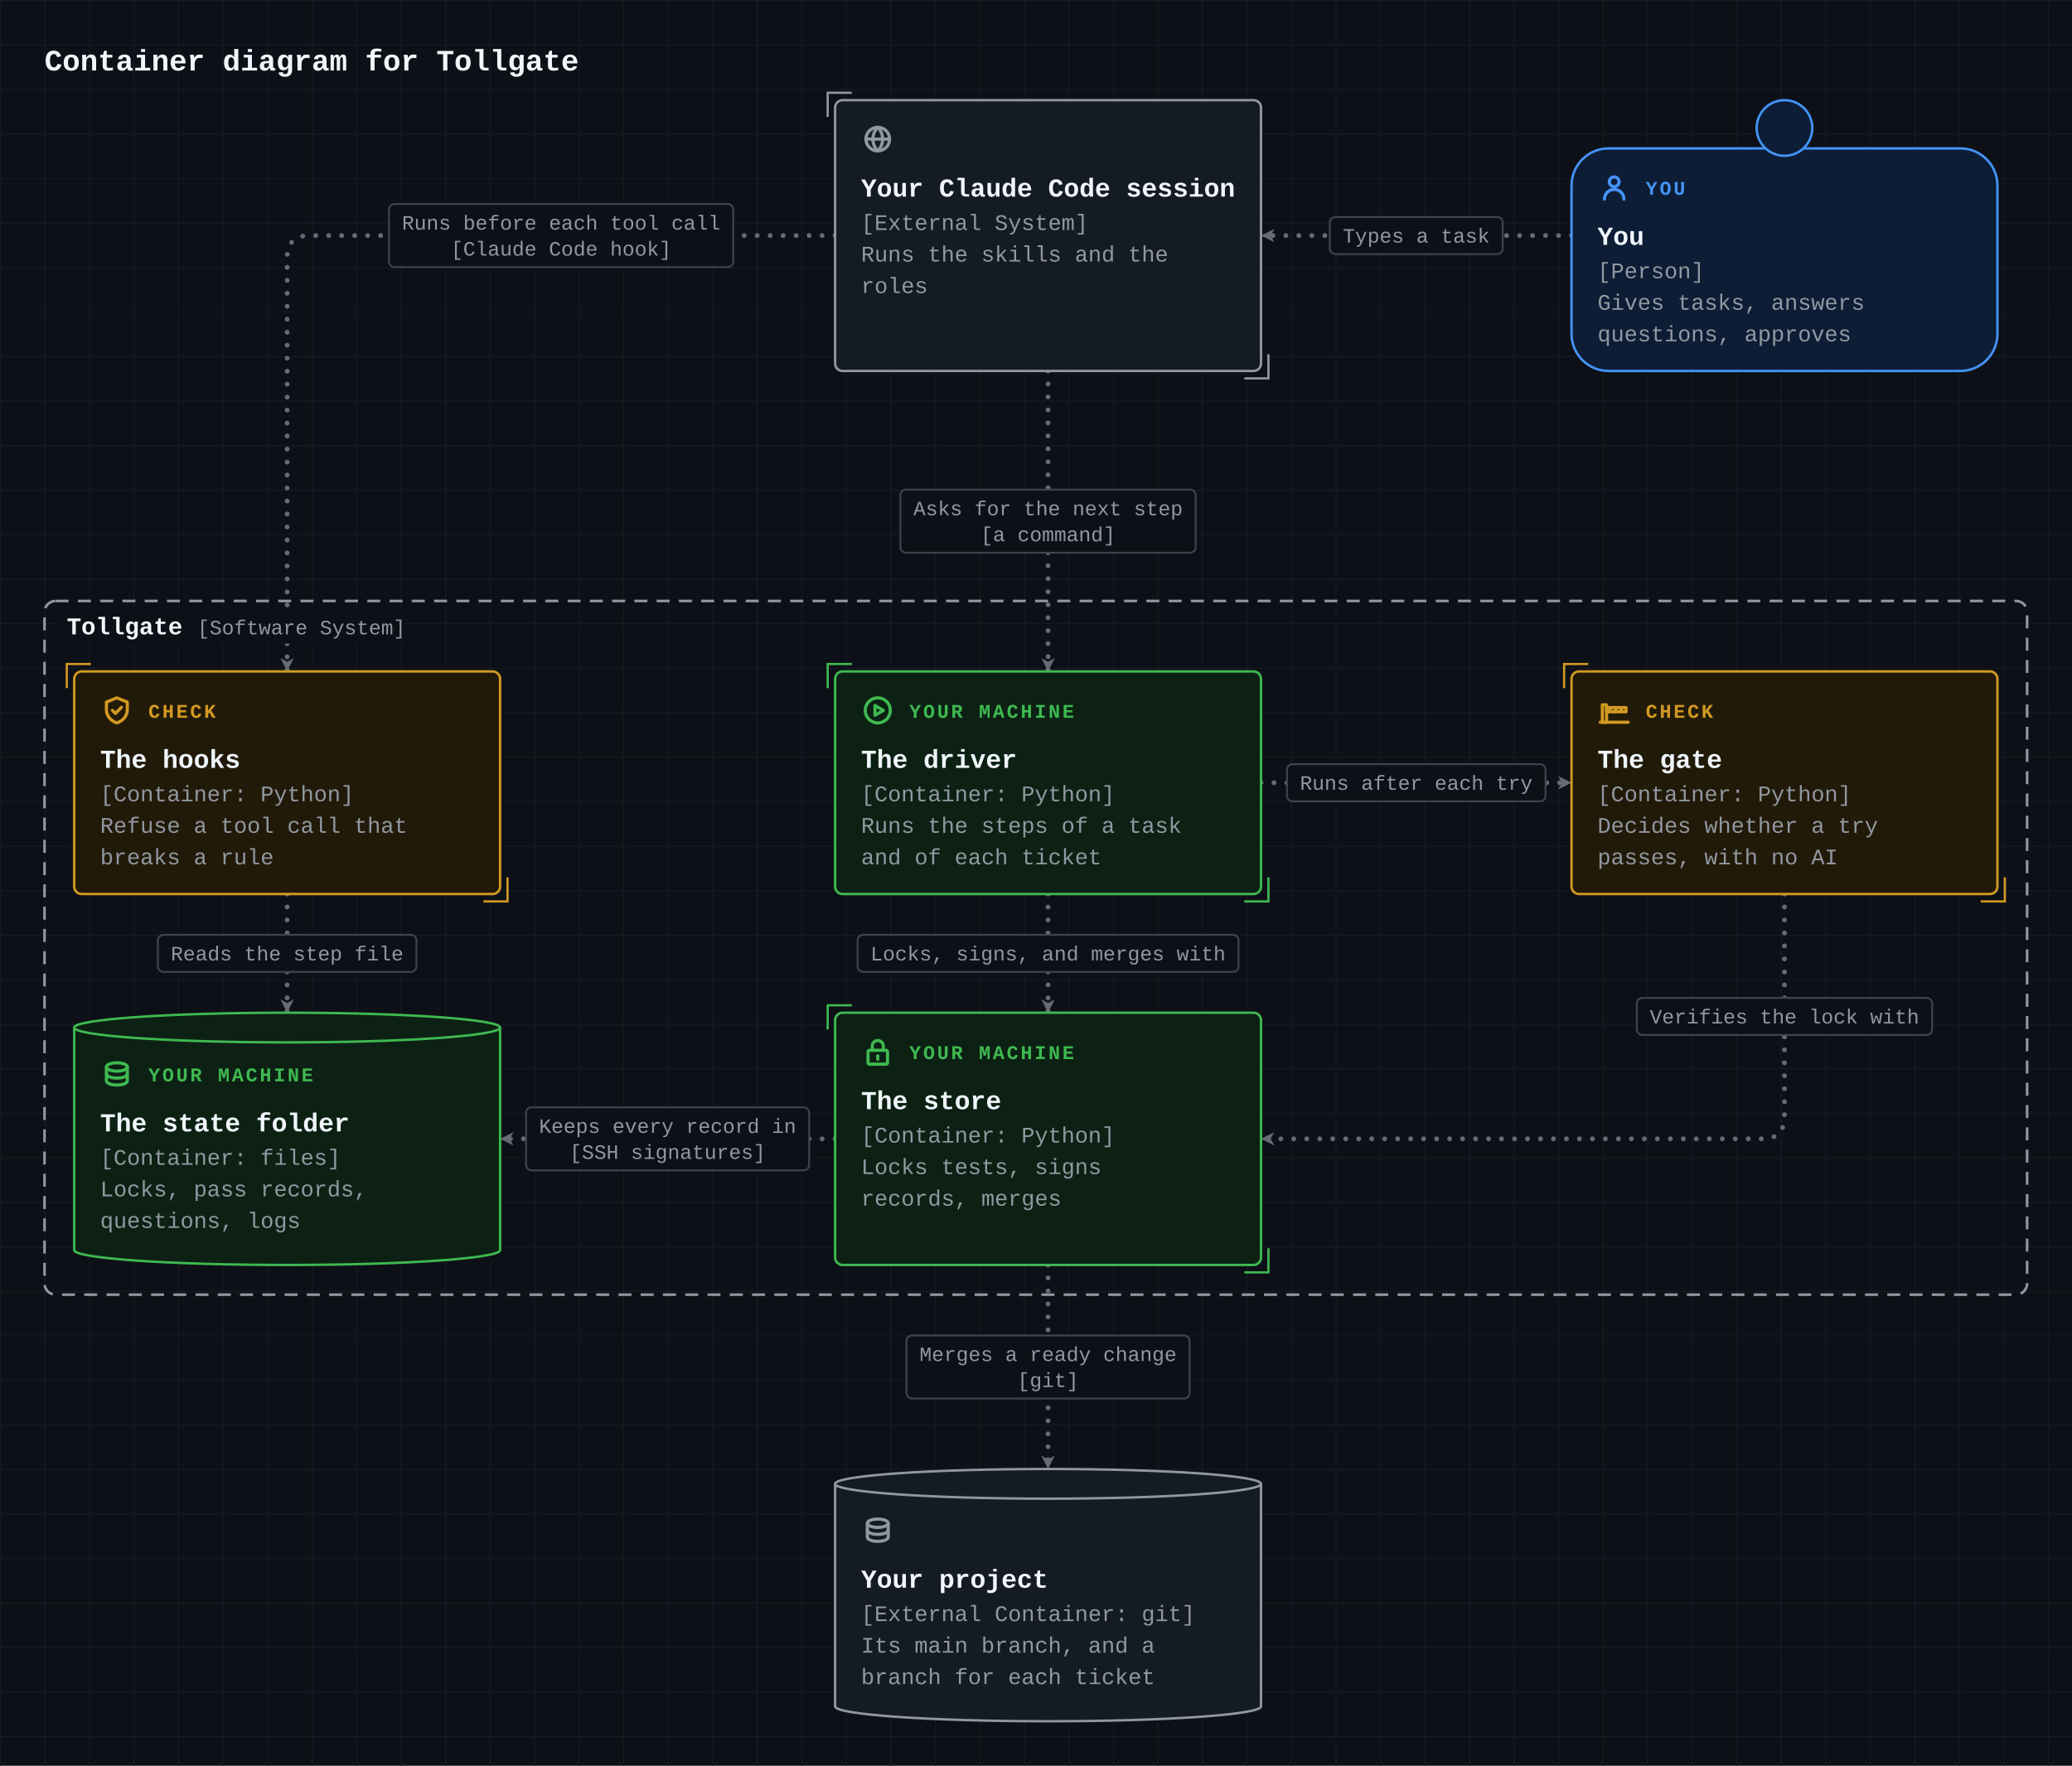
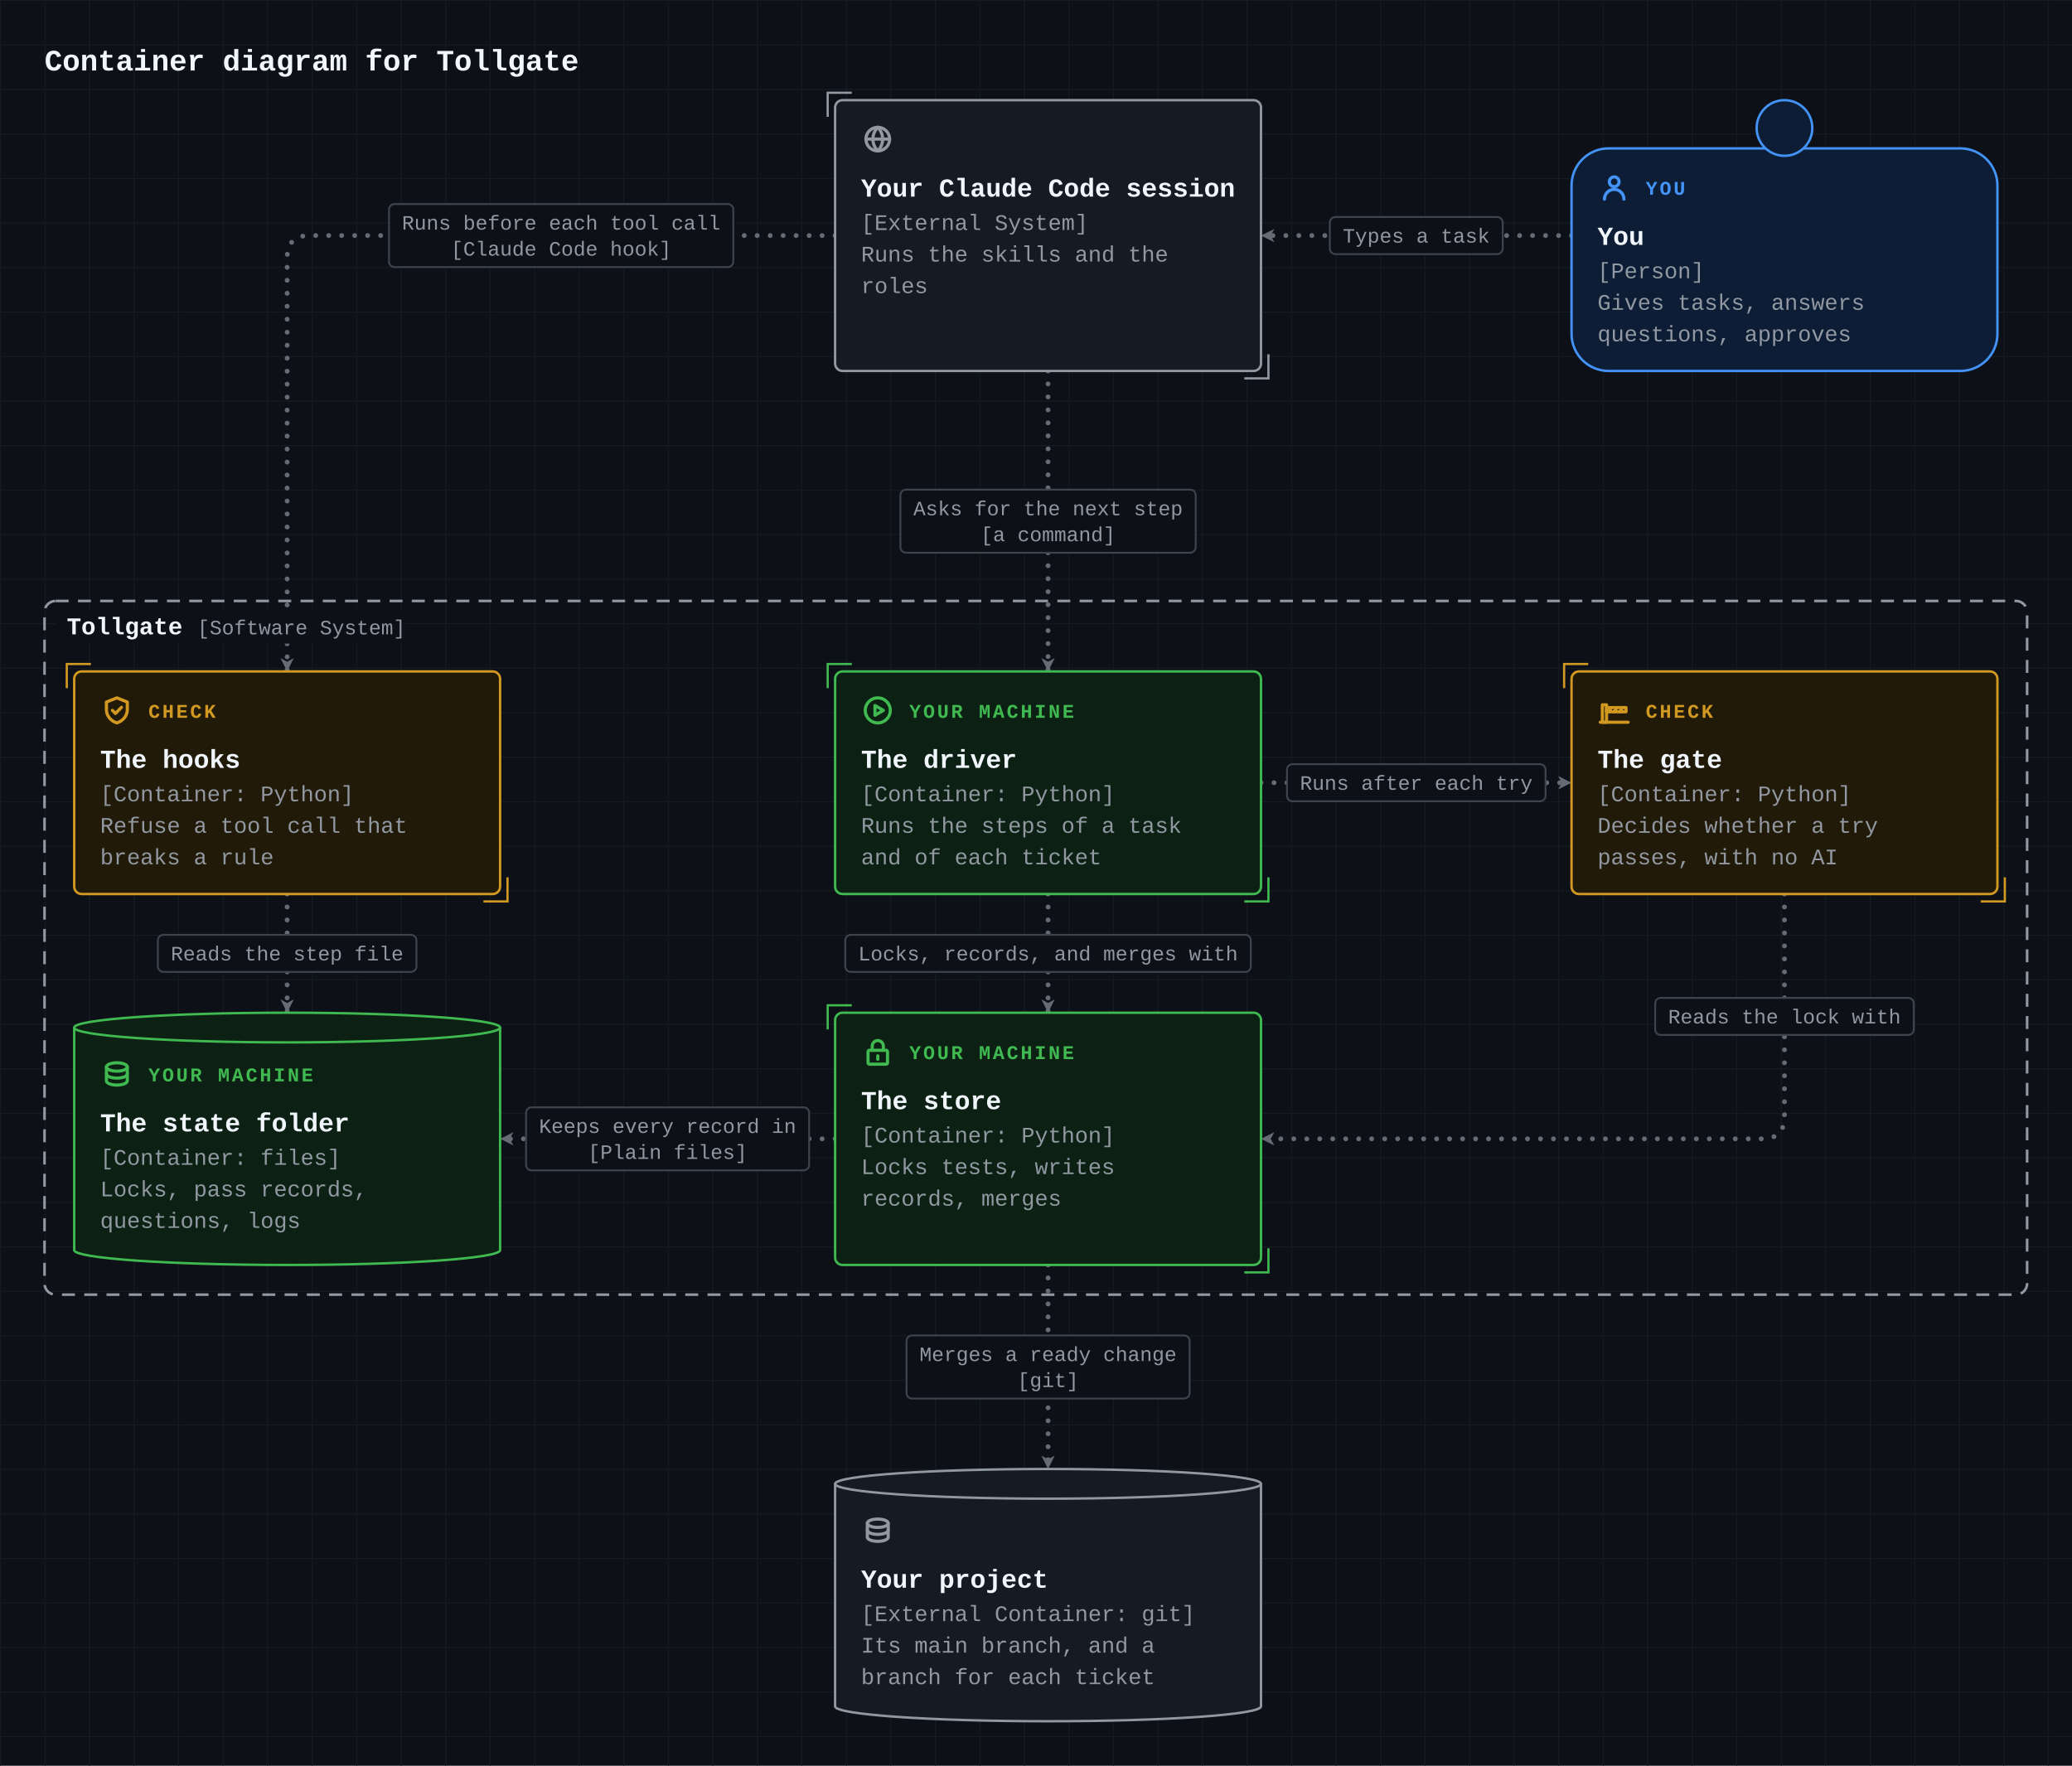
<svg xmlns="http://www.w3.org/2000/svg" viewBox="-40 -54 1117 952" width="1117" height="952" role="img" aria-labelledby="title desc" font-family="ui-monospace, SFMono-Regular, 'JetBrains Mono', 'Cascadia Mono', Menlo, Consolas, 'Liberation Mono', monospace">
  <defs>
    <marker id="arrow-plain" viewBox="0 0 10 10" refX="9" refY="5" markerWidth="9" markerHeight="9" markerUnits="userSpaceOnUse" orient="auto-start-reverse">
      <path d="M1,1 L9,5 L1,9 L3.2,5 z" fill="#656c76" />
    </marker>
    <marker id="arrow-fail" viewBox="0 0 10 10" refX="9" refY="5" markerWidth="9" markerHeight="9" markerUnits="userSpaceOnUse" orient="auto-start-reverse">
      <path d="M1,1 L9,5 L1,9 L3.2,5 z" fill="#f85149" />
    </marker>
    <marker id="arrow-pass" viewBox="0 0 10 10" refX="9" refY="5" markerWidth="9" markerHeight="9" markerUnits="userSpaceOnUse" orient="auto-start-reverse">
      <path d="M1,1 L9,5 L1,9 L3.2,5 z" fill="#3fb950" />
    </marker>
    <pattern id="grid" x="-40" y="-54" width="24" height="24" patternUnits="userSpaceOnUse">
      <path d="M24 0H0V24" fill="none" stroke="#161b22" stroke-width="1" />
    </pattern>
  </defs>
  <style>.main{stroke-width:2.6;stroke-dasharray:0 7;animation:flow 0.8s linear infinite}.side{stroke-width:1.6;stroke-dasharray:6 5;animation:side 1.6s linear infinite}@keyframes flow{to{stroke-dashoffset:-7}}@keyframes side{to{stroke-dashoffset:-11}}@media (prefers-reduced-motion:reduce){.main,.side{animation:none}.ticket{display:none}}</style>
  <rect x="-40" y="-54" width="1117" height="952" fill="#0d1117" />
  <rect x="-40" y="-54" width="1117" height="952" fill="url(#grid)" />
  <g class="boundary">
    <rect x="-16.0" y="270.0" width="1068.8" height="374.0" rx="6" fill="none" stroke="#9198a1" stroke-width="1.4" stroke-dasharray="7 5" />
  </g>
  <path class="main" d="M807.2,73.0 L639.8,73.0" fill="none" stroke="#656c76" stroke-linecap="round" stroke-linejoin="round" marker-end="url(#arrow-plain)" />
  <path class="main" d="M410.2,73.0 L126.8,73.0 Q114.8,73.0 114.8,85.0 L114.8,308.0" fill="none" stroke="#656c76" stroke-linecap="round" stroke-linejoin="round" marker-end="url(#arrow-plain)" />
  <path class="main" d="M525.0,146.0 L525.0,308.0" fill="none" stroke="#656c76" stroke-linecap="round" stroke-linejoin="round" marker-end="url(#arrow-plain)" />
  <path class="main" d="M639.8,368.0 L807.2,368.0" fill="none" stroke="#656c76" stroke-linecap="round" stroke-linejoin="round" marker-end="url(#arrow-plain)" />
  <path class="main" d="M525.0,428.0 L525.0,492.0" fill="none" stroke="#656c76" stroke-linecap="round" stroke-linejoin="round" marker-end="url(#arrow-plain)" />
  <path class="main" d="M922.0,428.0 L922.0,548.0 Q922.0,560.0 910.0,560.0 L639.8,560.0" fill="none" stroke="#656c76" stroke-linecap="round" stroke-linejoin="round" marker-end="url(#arrow-plain)" />
  <path class="main" d="M410.2,560.0 L229.6,560.0" fill="none" stroke="#656c76" stroke-linecap="round" stroke-linejoin="round" marker-end="url(#arrow-plain)" />
  <path class="main" d="M114.8,428.0 L114.8,492.0" fill="none" stroke="#656c76" stroke-linecap="round" stroke-linejoin="round" marker-end="url(#arrow-plain)" />
  <path class="main" d="M525.0,628.0 L525.0,738.0" fill="none" stroke="#656c76" stroke-linecap="round" stroke-linejoin="round" marker-end="url(#arrow-plain)" />
  <g class="boundary-label">
    <rect x="-10.0" y="274.0" width="188.6" height="19" fill="#0d1117" />
    <text x="-4.0" y="288.0" font-size="13" font-weight="700" fill="#f0f6fc">Tollgate</text>
    <text x="66.4" y="288.0" font-size="11" fill="#9198a1">[Software System]</text>
  </g>
  <g class="person">
    <rect x="807.2" y="26.0" width="229.6" height="120.0" rx="20" fill="#0d1d35" stroke="#4493f8" stroke-width="1.3" stroke-linejoin="round" />
    <circle cx="922.0" cy="15.0" r="15" fill="#0d1d35" stroke="#4493f8" stroke-width="1.3" stroke-linejoin="round" />
    <g transform="translate(821.2,38.0) scale(0.75)" fill="none" stroke="#4493f8" stroke-width="2.27" stroke-linecap="round" stroke-linejoin="round">
      <path d="M12 4.5a3.5 3.5 0 1 0 0 7a3.5 3.5 0 1 0 0-7z" />
      <path d="M5 20.5c0-3.9 3.1-7 7-7s7 3.1 7 7" />
    </g>
    <text x="847.2" y="51.0" font-size="10.5" font-weight="700" letter-spacing="1.2" fill="#4493f8">YOU</text>
    <text x="821.2" y="78.0" font-size="14" font-weight="700" fill="#f0f6fc">You</text>
    <text x="821.2" y="96.0" font-size="12" fill="#9198a1">[Person]</text>
    <text x="821.2" y="113.0" font-size="12" fill="#9198a1">Gives tasks, answers</text>
    <text x="821.2" y="130.0" font-size="12" fill="#9198a1">questions, approves</text>
  </g>
  <g class="step">
    <rect x="410.2" y="0.0" width="229.6" height="146.0" rx="4" fill="#151b23" stroke="#9198a1" stroke-width="1.3" stroke-linejoin="round" />
    <path d="M419.2,-4.0 H406.2 V9.0" fill="none" stroke="#9198a1" stroke-width="1.2" />
    <path d="M630.8,150.0 H643.8 V137.0" fill="none" stroke="#9198a1" stroke-width="1.2" />
    <g transform="translate(424.2,12.0) scale(0.75)" fill="none" stroke="#9198a1" stroke-width="2.27" stroke-linecap="round" stroke-linejoin="round">
      <path d="M12 3.5a8.5 8.5 0 1 0 0 17a8.5 8.5 0 1 0 0-17z" />
      <path d="M3.5 12h17" />
      <path d="M12 3.5c2.4 2.5 3.5 5.5 3.5 8.5s-1.1 6-3.5 8.5c-2.4-2.5-3.5-5.5-3.5-8.5s1.1-6 3.5-8.5z" />
    </g>
    <text x="424.2" y="52.0" font-size="14" font-weight="700" fill="#f0f6fc">Your Claude Code session</text>
    <text x="424.2" y="70.0" font-size="12" fill="#9198a1">[External System]</text>
    <text x="424.2" y="87.0" font-size="12" fill="#9198a1">Runs the skills and the</text>
    <text x="424.2" y="104.0" font-size="12" fill="#9198a1">roles</text>
  </g>
  <g class="step">
    <rect x="0.0" y="308.0" width="229.6" height="120.0" rx="4" fill="#221a08" stroke="#d29922" stroke-width="1.3" stroke-linejoin="round" />
    <path d="M9.0,304.0 H-4.0 V317.0" fill="none" stroke="#d29922" stroke-width="1.2" />
    <path d="M220.6,432.0 H233.6 V419.0" fill="none" stroke="#d29922" stroke-width="1.2" />
    <g transform="translate(14.0,320.0) scale(0.75)" fill="none" stroke="#d29922" stroke-width="2.27" stroke-linecap="round" stroke-linejoin="round">
      <path d="M12 3l7.5 3v5.5c0 4.4-3.2 8.2-7.5 9.5c-4.3-1.3-7.5-5.1-7.5-9.5V6z" />
      <path d="M8.8 12l2.2 2.2l4.3-4.4" />
    </g>
    <text x="40.0" y="333.0" font-size="10.5" font-weight="700" letter-spacing="1.2" fill="#d29922">CHECK</text>
    <text x="14.0" y="360.0" font-size="14" font-weight="700" fill="#f0f6fc">The hooks</text>
    <text x="14.0" y="378.0" font-size="12" fill="#9198a1">[Container: Python]</text>
    <text x="14.0" y="395.0" font-size="12" fill="#9198a1">Refuse a tool call that</text>
    <text x="14.0" y="412.0" font-size="12" fill="#9198a1">breaks a rule</text>
  </g>
  <g class="step">
    <rect x="410.2" y="308.0" width="229.6" height="120.0" rx="4" fill="#0c2114" stroke="#3fb950" stroke-width="1.3" stroke-linejoin="round" />
    <path d="M419.2,304.0 H406.2 V317.0" fill="none" stroke="#3fb950" stroke-width="1.2" />
    <path d="M630.8,432.0 H643.8 V419.0" fill="none" stroke="#3fb950" stroke-width="1.2" />
    <g transform="translate(424.2,320.0) scale(0.75)" fill="none" stroke="#3fb950" stroke-width="2.27" stroke-linecap="round" stroke-linejoin="round">
      <path d="M12 3a9 9 0 1 0 0 18a9 9 0 1 0 0-18z" />
      <path d="M10 8.5v7l6-3.5z" />
    </g>
    <text x="450.2" y="333.0" font-size="10.5" font-weight="700" letter-spacing="1.2" fill="#3fb950">YOUR MACHINE</text>
    <text x="424.2" y="360.0" font-size="14" font-weight="700" fill="#f0f6fc">The driver</text>
    <text x="424.2" y="378.0" font-size="12" fill="#9198a1">[Container: Python]</text>
    <text x="424.2" y="395.0" font-size="12" fill="#9198a1">Runs the steps of a task</text>
    <text x="424.2" y="412.0" font-size="12" fill="#9198a1">and of each ticket</text>
  </g>
  <g class="step">
    <rect x="807.2" y="308.0" width="229.6" height="120.0" rx="4" fill="#221a08" stroke="#d29922" stroke-width="1.3" stroke-linejoin="round" />
    <path d="M816.2,304.0 H803.2 V317.0" fill="none" stroke="#d29922" stroke-width="1.2" />
    <path d="M1027.8,432.0 H1040.8 V419.0" fill="none" stroke="#d29922" stroke-width="1.2" />
    <g transform="translate(821.2,320.0) scale(0.75)" fill="none" stroke="#d29922" stroke-width="2.27" stroke-linecap="round" stroke-linejoin="round">
      <path d="M3.5 8h3v12.5h-3z" />
      <path d="M6.5 10h14v3h-14z" />
      <path d="M10 10l-2 3M14 10l-2 3M18 10l-2 3" />
      <path d="M2 20.5h20" />
    </g>
    <text x="847.2" y="333.0" font-size="10.5" font-weight="700" letter-spacing="1.2" fill="#d29922">CHECK</text>
    <text x="821.2" y="360.0" font-size="14" font-weight="700" fill="#f0f6fc">The gate</text>
    <text x="821.2" y="378.0" font-size="12" fill="#9198a1">[Container: Python]</text>
    <text x="821.2" y="395.0" font-size="12" fill="#9198a1">Decides whether a try</text>
    <text x="821.2" y="412.0" font-size="12" fill="#9198a1">passes, with no AI</text>
  </g>
  <g class="data">
    <path d="M0.0,500.0 A114.8,8 0 0 1 229.6,500.0 V620.0 A114.8,8 0 0 1 0.0,620.0 Z" fill="#0c2114" stroke="#3fb950" stroke-width="1.3" stroke-linejoin="round" />
    <path d="M0.0,500.0 A114.8,8 0 0 0 229.6,500.0" fill="none" stroke="#3fb950" stroke-width="1.3" />
    <g transform="translate(14.0,516.0) scale(0.75)" fill="none" stroke="#3fb950" stroke-width="2.27" stroke-linecap="round" stroke-linejoin="round">
      <path d="M12 4c4.1 0 7.5 1.3 7.5 3s-3.4 3-7.5 3s-7.5-1.3-7.5-3s3.4-3 7.5-3z" />
      <path d="M4.5 7v10c0 1.7 3.4 3 7.5 3s7.5-1.3 7.5-3V7" />
      <path d="M4.5 12c0 1.7 3.4 3 7.5 3s7.5-1.3 7.5-3" />
    </g>
    <text x="40.0" y="529.0" font-size="10.5" font-weight="700" letter-spacing="1.2" fill="#3fb950">YOUR MACHINE</text>
    <text x="14.0" y="556.0" font-size="14" font-weight="700" fill="#f0f6fc">The state folder</text>
    <text x="14.0" y="574.0" font-size="12" fill="#9198a1">[Container: files]</text>
    <text x="14.0" y="591.0" font-size="12" fill="#9198a1">Locks, pass records,</text>
    <text x="14.0" y="608.0" font-size="12" fill="#9198a1">questions, logs</text>
  </g>
  <g class="step">
    <rect x="410.2" y="492.0" width="229.6" height="136.0" rx="4" fill="#0c2114" stroke="#3fb950" stroke-width="1.3" stroke-linejoin="round" />
    <path d="M419.2,488.0 H406.2 V501.0" fill="none" stroke="#3fb950" stroke-width="1.2" />
    <path d="M630.8,632.0 H643.8 V619.0" fill="none" stroke="#3fb950" stroke-width="1.2" />
    <g transform="translate(424.2,504.0) scale(0.75)" fill="none" stroke="#3fb950" stroke-width="2.27" stroke-linecap="round" stroke-linejoin="round">
      <path d="M6 11h12a1 1 0 0 1 1 1v8a1 1 0 0 1-1 1H6a1 1 0 0 1-1-1v-8a1 1 0 0 1 1-1z" />
      <path d="M8 11V8a4 4 0 0 1 8 0v3" />
      <path d="M12 15v2.5" />
    </g>
    <text x="450.2" y="517.0" font-size="10.5" font-weight="700" letter-spacing="1.2" fill="#3fb950">YOUR MACHINE</text>
    <text x="424.2" y="544.0" font-size="14" font-weight="700" fill="#f0f6fc">The store</text>
    <text x="424.2" y="562.0" font-size="12" fill="#9198a1">[Container: Python]</text>
-     <text x="424.2" y="579.0" font-size="12" fill="#9198a1">Locks tests, signs</text>
+     <text x="424.2" y="579.0" font-size="12" fill="#9198a1">Locks tests, writes</text>
    <text x="424.2" y="596.0" font-size="12" fill="#9198a1">records, merges</text>
  </g>
  <g class="data">
    <path d="M410.2,746.0 A114.8,8 0 0 1 639.8,746.0 V866.0 A114.8,8 0 0 1 410.2,866.0 Z" fill="#151b23" stroke="#9198a1" stroke-width="1.3" stroke-linejoin="round" />
    <path d="M410.2,746.0 A114.8,8 0 0 0 639.8,746.0" fill="none" stroke="#9198a1" stroke-width="1.3" />
    <g transform="translate(424.2,762.0) scale(0.75)" fill="none" stroke="#9198a1" stroke-width="2.27" stroke-linecap="round" stroke-linejoin="round">
      <path d="M12 4c4.1 0 7.5 1.3 7.5 3s-3.4 3-7.5 3s-7.5-1.3-7.5-3s3.4-3 7.5-3z" />
      <path d="M4.5 7v10c0 1.7 3.4 3 7.5 3s7.5-1.3 7.5-3V7" />
      <path d="M4.5 12c0 1.7 3.4 3 7.5 3s7.5-1.3 7.5-3" />
    </g>
    <text x="424.2" y="802.0" font-size="14" font-weight="700" fill="#f0f6fc">Your project</text>
    <text x="424.2" y="820.0" font-size="12" fill="#9198a1">[External Container: git]</text>
    <text x="424.2" y="837.0" font-size="12" fill="#9198a1">Its main branch, and a</text>
    <text x="424.2" y="854.0" font-size="12" fill="#9198a1">branch for each ticket</text>
  </g>
  <rect class="label" x="676.9" y="63.0" width="93.2" height="20" rx="3" fill="#0d1117" stroke="#3d444d" stroke-width="1" />
  <text x="723.5" y="76.8" text-anchor="middle" font-size="11" fill="#9198a1">Types a task</text>
  <rect class="label" x="169.7" y="56.0" width="185.6" height="34" rx="3" fill="#0d1117" stroke="#3d444d" stroke-width="1" />
  <text x="262.5" y="69.8" text-anchor="middle" font-size="11" fill="#9198a1">Runs before each tool call</text>
  <text x="262.5" y="83.8" text-anchor="middle" font-size="11" fill="#9198a1">[Claude Code hook]</text>
  <rect class="label" x="445.4" y="210.0" width="159.2" height="34" rx="3" fill="#0d1117" stroke="#3d444d" stroke-width="1" />
  <text x="525.0" y="223.8" text-anchor="middle" font-size="11" fill="#9198a1">Asks for the next step</text>
  <text x="525.0" y="237.8" text-anchor="middle" font-size="11" fill="#9198a1">[a command]</text>
  <rect class="label" x="653.8" y="358.0" width="139.4" height="20" rx="3" fill="#0d1117" stroke="#3d444d" stroke-width="1" />
  <text x="723.5" y="371.8" text-anchor="middle" font-size="11" fill="#9198a1">Runs after each try</text>
-   <rect class="label" x="422.3" y="450.0" width="205.4" height="20" rx="3" fill="#0d1117" stroke="#3d444d" stroke-width="1" />
-   <text x="525.0" y="463.8" text-anchor="middle" font-size="11" fill="#9198a1">Locks, signs, and merges with</text>
-   <rect class="label" x="842.4" y="484.0" width="159.2" height="20" rx="3" fill="#0d1117" stroke="#3d444d" stroke-width="1" />
-   <text x="922.0" y="497.8" text-anchor="middle" font-size="11" fill="#9198a1">Verifies the lock with</text>
+   <rect class="label" x="415.7" y="450.0" width="218.6" height="20" rx="3" fill="#0d1117" stroke="#3d444d" stroke-width="1" />
+   <text x="525.0" y="463.8" text-anchor="middle" font-size="11" fill="#9198a1">Locks, records, and merges with</text>
+   <rect class="label" x="852.3" y="484.0" width="139.4" height="20" rx="3" fill="#0d1117" stroke="#3d444d" stroke-width="1" />
+   <text x="922.0" y="497.8" text-anchor="middle" font-size="11" fill="#9198a1">Reads the lock with</text>
  <rect class="label" x="243.6" y="543.0" width="152.6" height="34" rx="3" fill="#0d1117" stroke="#3d444d" stroke-width="1" />
  <text x="319.9" y="556.8" text-anchor="middle" font-size="11" fill="#9198a1">Keeps every record in</text>
-   <text x="319.9" y="570.8" text-anchor="middle" font-size="11" fill="#9198a1">[SSH signatures]</text>
+   <text x="319.9" y="570.8" text-anchor="middle" font-size="11" fill="#9198a1">[Plain files]</text>
  <rect class="label" x="45.1" y="450.0" width="139.4" height="20" rx="3" fill="#0d1117" stroke="#3d444d" stroke-width="1" />
  <text x="114.8" y="463.8" text-anchor="middle" font-size="11" fill="#9198a1">Reads the step file</text>
  <rect class="label" x="448.7" y="666.0" width="152.6" height="34" rx="3" fill="#0d1117" stroke="#3d444d" stroke-width="1" />
  <text x="525.0" y="679.8" text-anchor="middle" font-size="11" fill="#9198a1">Merges a ready change</text>
  <text x="525.0" y="693.8" text-anchor="middle" font-size="11" fill="#9198a1">[git]</text>
  <text x="-16.0" y="-16.0" font-size="16" font-weight="700" fill="#f0f6fc">Container diagram for Tollgate</text>
</svg>
